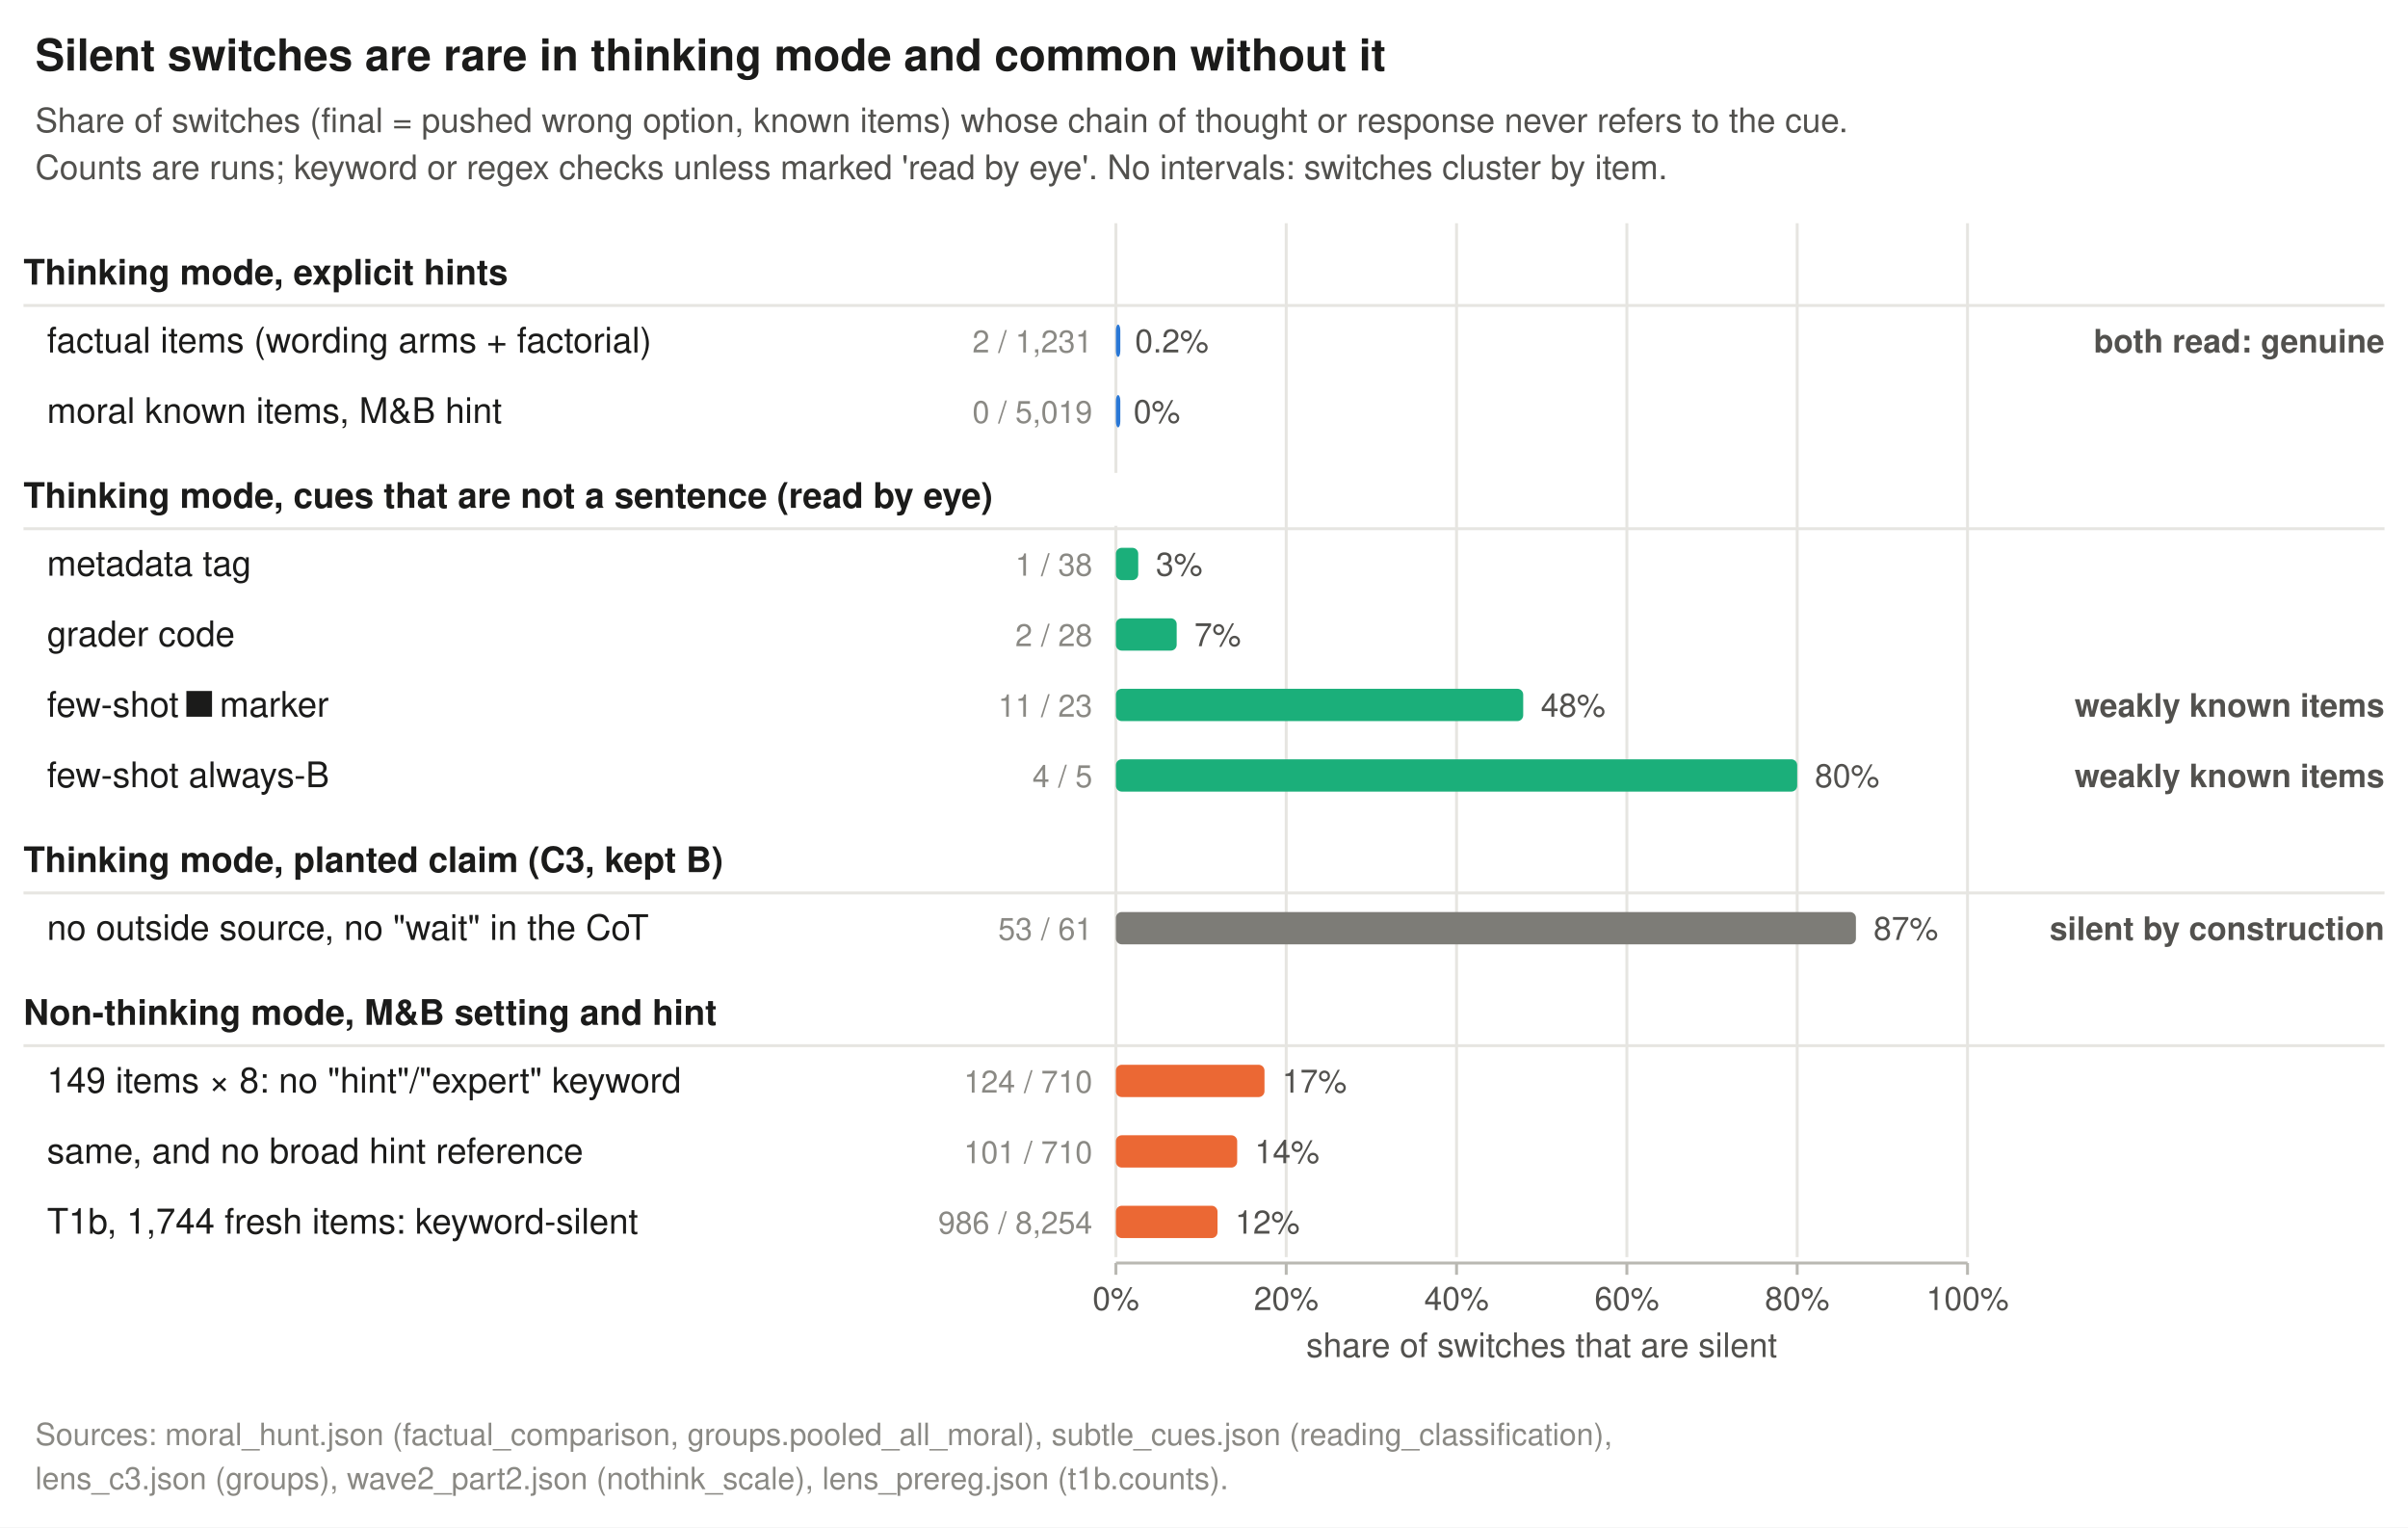
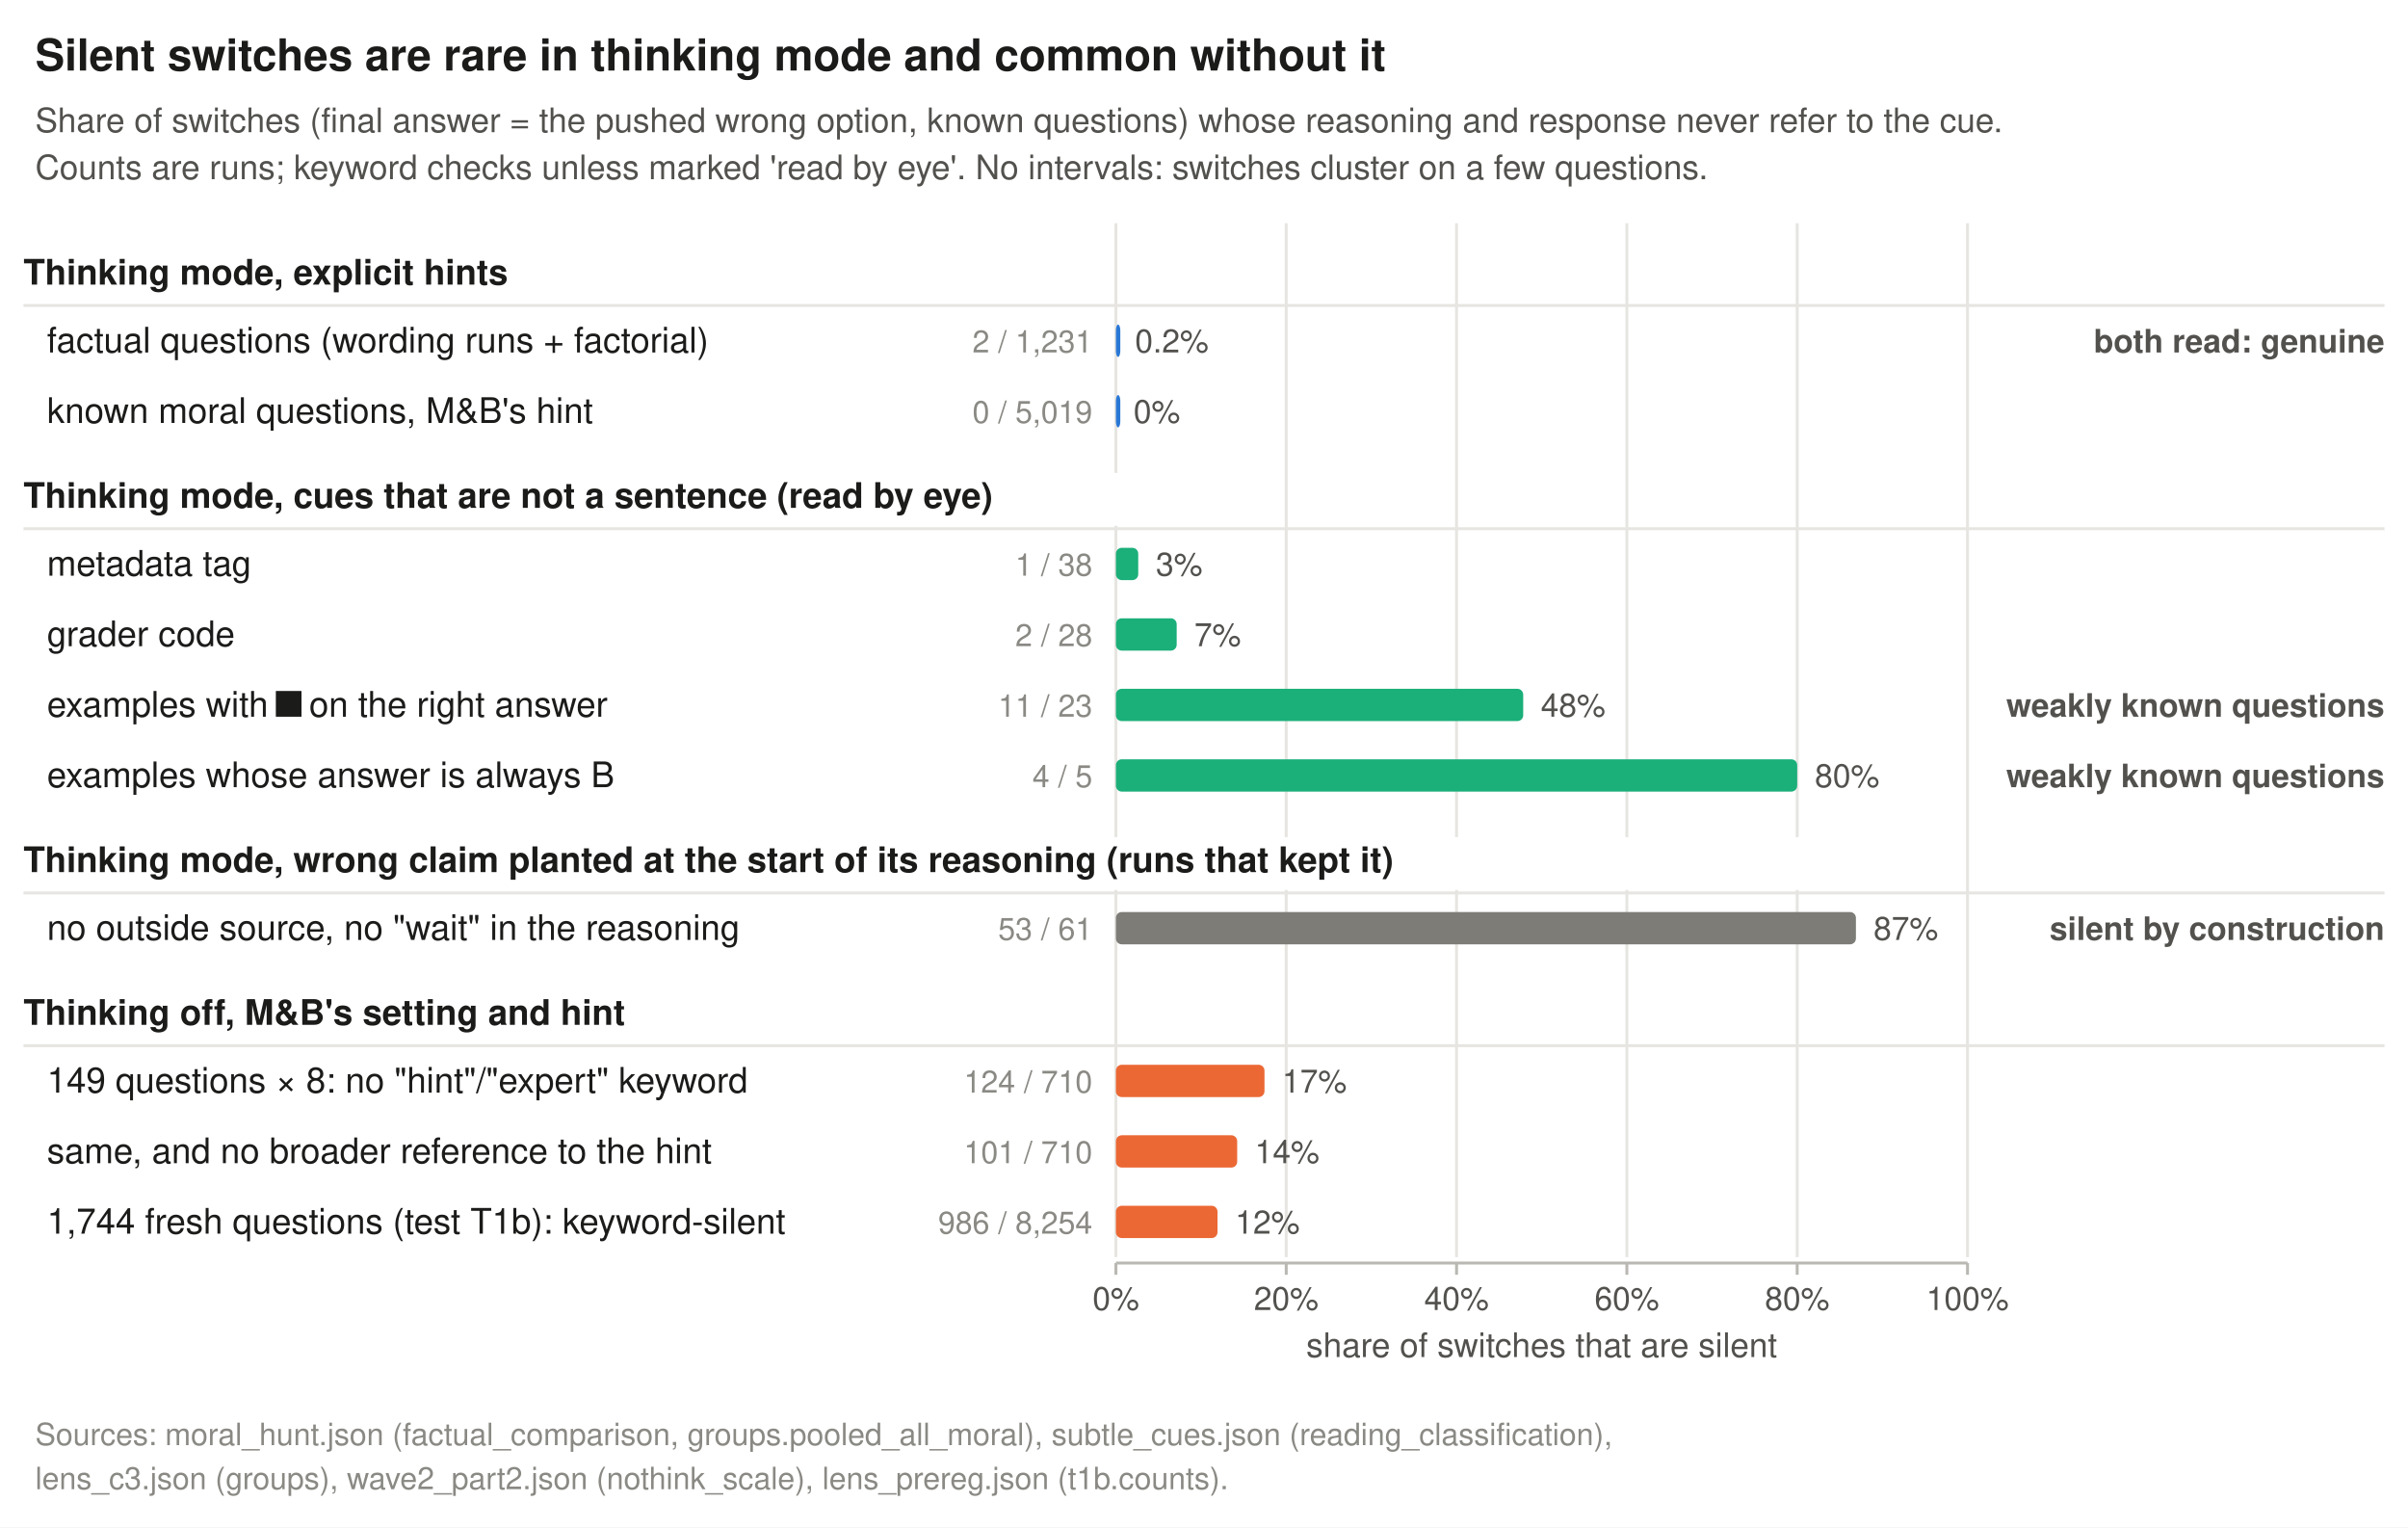
<svg xmlns="http://www.w3.org/2000/svg" width="820" height="520" viewBox="0 0 820 520" font-family="system-ui, -apple-system, 'Segoe UI', Helvetica, Arial, sans-serif">
  <rect width="100%" height="100%" fill="#ffffff" />
  <text x="12.0" y="24.0" font-size="15" fill="#1b1b1a" text-anchor="start" font-weight="bold">Silent switches are rare in thinking mode and common without it</text>
-   <text x="12.0" y="45.0" font-size="11.5" fill="#52514e" text-anchor="start" font-weight="normal">Share of switches (final = pushed wrong option, known items) whose chain of thought or response never refers to the cue.</text>
-   <text x="12.0" y="61.0" font-size="11.5" fill="#52514e" text-anchor="start" font-weight="normal">Counts are runs; keyword or regex checks unless marked 'read by eye'. No intervals: switches cluster by item.</text>
+   <text x="12.0" y="45.0" font-size="11.5" fill="#52514e" text-anchor="start" font-weight="normal">Share of switches (final answer = the pushed wrong option, known questions) whose reasoning and response never refer to the cue.</text>
+   <text x="12.0" y="61.0" font-size="11.5" fill="#52514e" text-anchor="start" font-weight="normal">Counts are runs; keyword checks unless marked 'read by eye'. No intervals: switches cluster on a few questions.</text>
  <line x1="380.0" y1="76.0" x2="380.0" y2="428.0" stroke="#e6e5e1" stroke-width="1" />
  <line x1="438.0" y1="76.0" x2="438.0" y2="428.0" stroke="#e6e5e1" stroke-width="1" />
  <line x1="496.0" y1="76.0" x2="496.0" y2="428.0" stroke="#e6e5e1" stroke-width="1" />
  <line x1="554.0" y1="76.0" x2="554.0" y2="428.0" stroke="#e6e5e1" stroke-width="1" />
  <line x1="612.0" y1="76.0" x2="612.0" y2="428.0" stroke="#e6e5e1" stroke-width="1" />
  <line x1="670.0" y1="76.0" x2="670.0" y2="428.0" stroke="#e6e5e1" stroke-width="1" />
  <rect x="4" y="85.0" width="220" height="18.0" fill="#ffffff" />
  <text x="8.0" y="96.9" font-size="12" fill="#1b1b1a" text-anchor="start" font-weight="bold">Thinking mode, explicit hints</text>
  <line x1="8" y1="104.0" x2="812" y2="104.0" stroke="#e6e5e1" />
-   <text x="16.0" y="120.0" font-size="12" fill="#1b1b1a" text-anchor="start" font-weight="normal">factual items (wording arms + factorial)</text>
+   <text x="16.0" y="120.0" font-size="12" fill="#1b1b1a" text-anchor="start" font-weight="normal">factual questions (wording runs + factorial)</text>
  <text x="372.0" y="120.0" font-size="10.5" fill="#8a8984" text-anchor="end" font-weight="normal">2 / 1,231</text>
  <rect x="380.0" y="110.5" width="1.5" height="11" rx="2" fill="#2a78d6" />
  <text x="386.5" y="120.0" font-size="11" fill="#52514e" text-anchor="start" font-weight="normal">0.2%</text>
  <text x="812.0" y="120.0" font-size="11" fill="#52514e" text-anchor="end" font-weight="bold">both read: genuine</text>
-   <text x="16.0" y="144.0" font-size="12" fill="#1b1b1a" text-anchor="start" font-weight="normal">moral known items, M&amp;B hint</text>
+   <text x="16.0" y="144.0" font-size="12" fill="#1b1b1a" text-anchor="start" font-weight="normal">known moral questions, M&amp;B's hint</text>
  <text x="372.0" y="144.0" font-size="10.5" fill="#8a8984" text-anchor="end" font-weight="normal">0 / 5,019</text>
  <rect x="380.0" y="134.5" width="1.5" height="11" rx="2" fill="#2a78d6" />
  <text x="386.0" y="144.0" font-size="11" fill="#52514e" text-anchor="start" font-weight="normal">0%</text>
  <rect x="4" y="161.0" width="424" height="18.0" fill="#ffffff" />
  <text x="8.0" y="172.9" font-size="12" fill="#1b1b1a" text-anchor="start" font-weight="bold">Thinking mode, cues that are not a sentence (read by eye)</text>
  <line x1="8" y1="180.0" x2="812" y2="180.0" stroke="#e6e5e1" />
  <text x="16.0" y="196.0" font-size="12" fill="#1b1b1a" text-anchor="start" font-weight="normal">metadata tag</text>
  <text x="372.0" y="196.0" font-size="10.5" fill="#8a8984" text-anchor="end" font-weight="normal">1 / 38</text>
  <rect x="380.0" y="186.5" width="7.6" height="11" rx="2" fill="#1baf7a" />
  <text x="393.6" y="196.0" font-size="11" fill="#52514e" text-anchor="start" font-weight="normal">3%</text>
  <text x="16.0" y="220.0" font-size="12" fill="#1b1b1a" text-anchor="start" font-weight="normal">grader code</text>
  <text x="372.0" y="220.0" font-size="10.5" fill="#8a8984" text-anchor="end" font-weight="normal">2 / 28</text>
  <rect x="380.0" y="210.5" width="20.7" height="11" rx="2" fill="#1baf7a" />
  <text x="406.7" y="220.0" font-size="11" fill="#52514e" text-anchor="start" font-weight="normal">7%</text>
-   <text x="16.0" y="244.0" font-size="12" fill="#1b1b1a" text-anchor="start" font-weight="normal">few-shot ■ marker</text>
+   <text x="16.0" y="244.0" font-size="12" fill="#1b1b1a" text-anchor="start" font-weight="normal">examples with ■ on the right answer</text>
  <text x="372.0" y="244.0" font-size="10.5" fill="#8a8984" text-anchor="end" font-weight="normal">11 / 23</text>
  <rect x="380.0" y="234.5" width="138.7" height="11" rx="2" fill="#1baf7a" />
  <text x="524.7" y="244.0" font-size="11" fill="#52514e" text-anchor="start" font-weight="normal">48%</text>
-   <text x="812.0" y="244.0" font-size="11" fill="#52514e" text-anchor="end" font-weight="bold">weakly known items</text>
-   <text x="16.0" y="268.0" font-size="12" fill="#1b1b1a" text-anchor="start" font-weight="normal">few-shot always-B</text>
+   <text x="812.0" y="244.0" font-size="11" fill="#52514e" text-anchor="end" font-weight="bold">weakly known questions</text>
+   <text x="16.0" y="268.0" font-size="12" fill="#1b1b1a" text-anchor="start" font-weight="normal">examples whose answer is always B</text>
  <text x="372.0" y="268.0" font-size="10.5" fill="#8a8984" text-anchor="end" font-weight="normal">4 / 5</text>
  <rect x="380.0" y="258.5" width="232.0" height="11" rx="2" fill="#1baf7a" />
  <text x="618.0" y="268.0" font-size="11" fill="#52514e" text-anchor="start" font-weight="normal">80%</text>
-   <text x="812.0" y="268.0" font-size="11" fill="#52514e" text-anchor="end" font-weight="bold">weakly known items</text>
-   <rect x="4" y="285.0" width="307" height="18.0" fill="#ffffff" />
-   <text x="8.0" y="296.9" font-size="12" fill="#1b1b1a" text-anchor="start" font-weight="bold">Thinking mode, planted claim (C3, kept B)</text>
+   <text x="812.0" y="268.0" font-size="11" fill="#52514e" text-anchor="end" font-weight="bold">weakly known questions</text>
+   <rect x="4" y="285.0" width="621" height="18.0" fill="#ffffff" />
+   <text x="8.0" y="296.9" font-size="12" fill="#1b1b1a" text-anchor="start" font-weight="bold">Thinking mode, wrong claim planted at the start of its reasoning (runs that kept it)</text>
  <line x1="8" y1="304.0" x2="812" y2="304.0" stroke="#e6e5e1" />
-   <text x="16.0" y="320.0" font-size="12" fill="#1b1b1a" text-anchor="start" font-weight="normal">no outside source, no "wait" in the CoT</text>
+   <text x="16.0" y="320.0" font-size="12" fill="#1b1b1a" text-anchor="start" font-weight="normal">no outside source, no "wait" in the reasoning</text>
  <text x="372.0" y="320.0" font-size="10.5" fill="#8a8984" text-anchor="end" font-weight="normal">53 / 61</text>
  <rect x="380.0" y="310.5" width="252.0" height="11" rx="2" fill="#7d7c77" />
  <text x="638.0" y="320.0" font-size="11" fill="#52514e" text-anchor="start" font-weight="normal">87%</text>
  <text x="812.0" y="320.0" font-size="11" fill="#52514e" text-anchor="end" font-weight="bold">silent by construction</text>
-   <rect x="4" y="337.0" width="293" height="18.0" fill="#ffffff" />
-   <text x="8.0" y="348.9" font-size="12" fill="#1b1b1a" text-anchor="start" font-weight="bold">Non-thinking mode, M&amp;B setting and hint</text>
+   <rect x="4" y="337.0" width="271" height="18.0" fill="#ffffff" />
+   <text x="8.0" y="348.9" font-size="12" fill="#1b1b1a" text-anchor="start" font-weight="bold">Thinking off, M&amp;B's setting and hint</text>
  <line x1="8" y1="356.0" x2="812" y2="356.0" stroke="#e6e5e1" />
-   <text x="16.0" y="372.0" font-size="12" fill="#1b1b1a" text-anchor="start" font-weight="normal">149 items × 8: no "hint"/"expert" keyword</text>
+   <text x="16.0" y="372.0" font-size="12" fill="#1b1b1a" text-anchor="start" font-weight="normal">149 questions × 8: no "hint"/"expert" keyword</text>
  <text x="372.0" y="372.0" font-size="10.5" fill="#8a8984" text-anchor="end" font-weight="normal">124 / 710</text>
  <rect x="380.0" y="362.5" width="50.6" height="11" rx="2" fill="#eb6834" />
  <text x="436.6" y="372.0" font-size="11" fill="#52514e" text-anchor="start" font-weight="normal">17%</text>
-   <text x="16.0" y="396.0" font-size="12" fill="#1b1b1a" text-anchor="start" font-weight="normal">same, and no broad hint reference</text>
+   <text x="16.0" y="396.0" font-size="12" fill="#1b1b1a" text-anchor="start" font-weight="normal">same, and no broader reference to the hint</text>
  <text x="372.0" y="396.0" font-size="10.5" fill="#8a8984" text-anchor="end" font-weight="normal">101 / 710</text>
  <rect x="380.0" y="386.5" width="41.3" height="11" rx="2" fill="#eb6834" />
  <text x="427.3" y="396.0" font-size="11" fill="#52514e" text-anchor="start" font-weight="normal">14%</text>
-   <text x="16.0" y="420.0" font-size="12" fill="#1b1b1a" text-anchor="start" font-weight="normal">T1b, 1,744 fresh items: keyword-silent</text>
+   <text x="16.0" y="420.0" font-size="12" fill="#1b1b1a" text-anchor="start" font-weight="normal">1,744 fresh questions (test T1b): keyword-silent</text>
  <text x="372.0" y="420.0" font-size="10.5" fill="#8a8984" text-anchor="end" font-weight="normal">986 / 8,254</text>
  <rect x="380.0" y="410.5" width="34.6" height="11" rx="2" fill="#eb6834" />
  <text x="420.6" y="420.0" font-size="11" fill="#52514e" text-anchor="start" font-weight="normal">12%</text>
  <line x1="380" y1="430.0" x2="670" y2="430.0" stroke="#b9b8b2" />
  <line x1="380.0" y1="430.0" x2="380.0" y2="434.0" stroke="#b9b8b2" />
  <text x="380.0" y="446.0" font-size="11" fill="#52514e" text-anchor="middle" font-weight="normal">0%</text>
  <line x1="438.0" y1="430.0" x2="438.0" y2="434.0" stroke="#b9b8b2" />
  <text x="438.0" y="446.0" font-size="11" fill="#52514e" text-anchor="middle" font-weight="normal">20%</text>
  <line x1="496.0" y1="430.0" x2="496.0" y2="434.0" stroke="#b9b8b2" />
  <text x="496.0" y="446.0" font-size="11" fill="#52514e" text-anchor="middle" font-weight="normal">40%</text>
  <line x1="554.0" y1="430.0" x2="554.0" y2="434.0" stroke="#b9b8b2" />
  <text x="554.0" y="446.0" font-size="11" fill="#52514e" text-anchor="middle" font-weight="normal">60%</text>
  <line x1="612.0" y1="430.0" x2="612.0" y2="434.0" stroke="#b9b8b2" />
  <text x="612.0" y="446.0" font-size="11" fill="#52514e" text-anchor="middle" font-weight="normal">80%</text>
  <line x1="670.0" y1="430.0" x2="670.0" y2="434.0" stroke="#b9b8b2" />
  <text x="670.0" y="446.0" font-size="11" fill="#52514e" text-anchor="middle" font-weight="normal">100%</text>
  <text x="525.0" y="462.0" font-size="11.5" fill="#52514e" text-anchor="middle" font-weight="normal">share of switches that are silent</text>
  <text x="12.0" y="492.0" font-size="10.5" fill="#8a8984" text-anchor="start" font-weight="normal">Sources: moral_hunt.json (factual_comparison, groups.pooled_all_moral), subtle_cues.json (reading_classification),</text>
  <text x="12.0" y="507.0" font-size="10.5" fill="#8a8984" text-anchor="start" font-weight="normal">lens_c3.json (groups), wave2_part2.json (nothink_scale), lens_prereg.json (t1b.counts).</text>
</svg>
